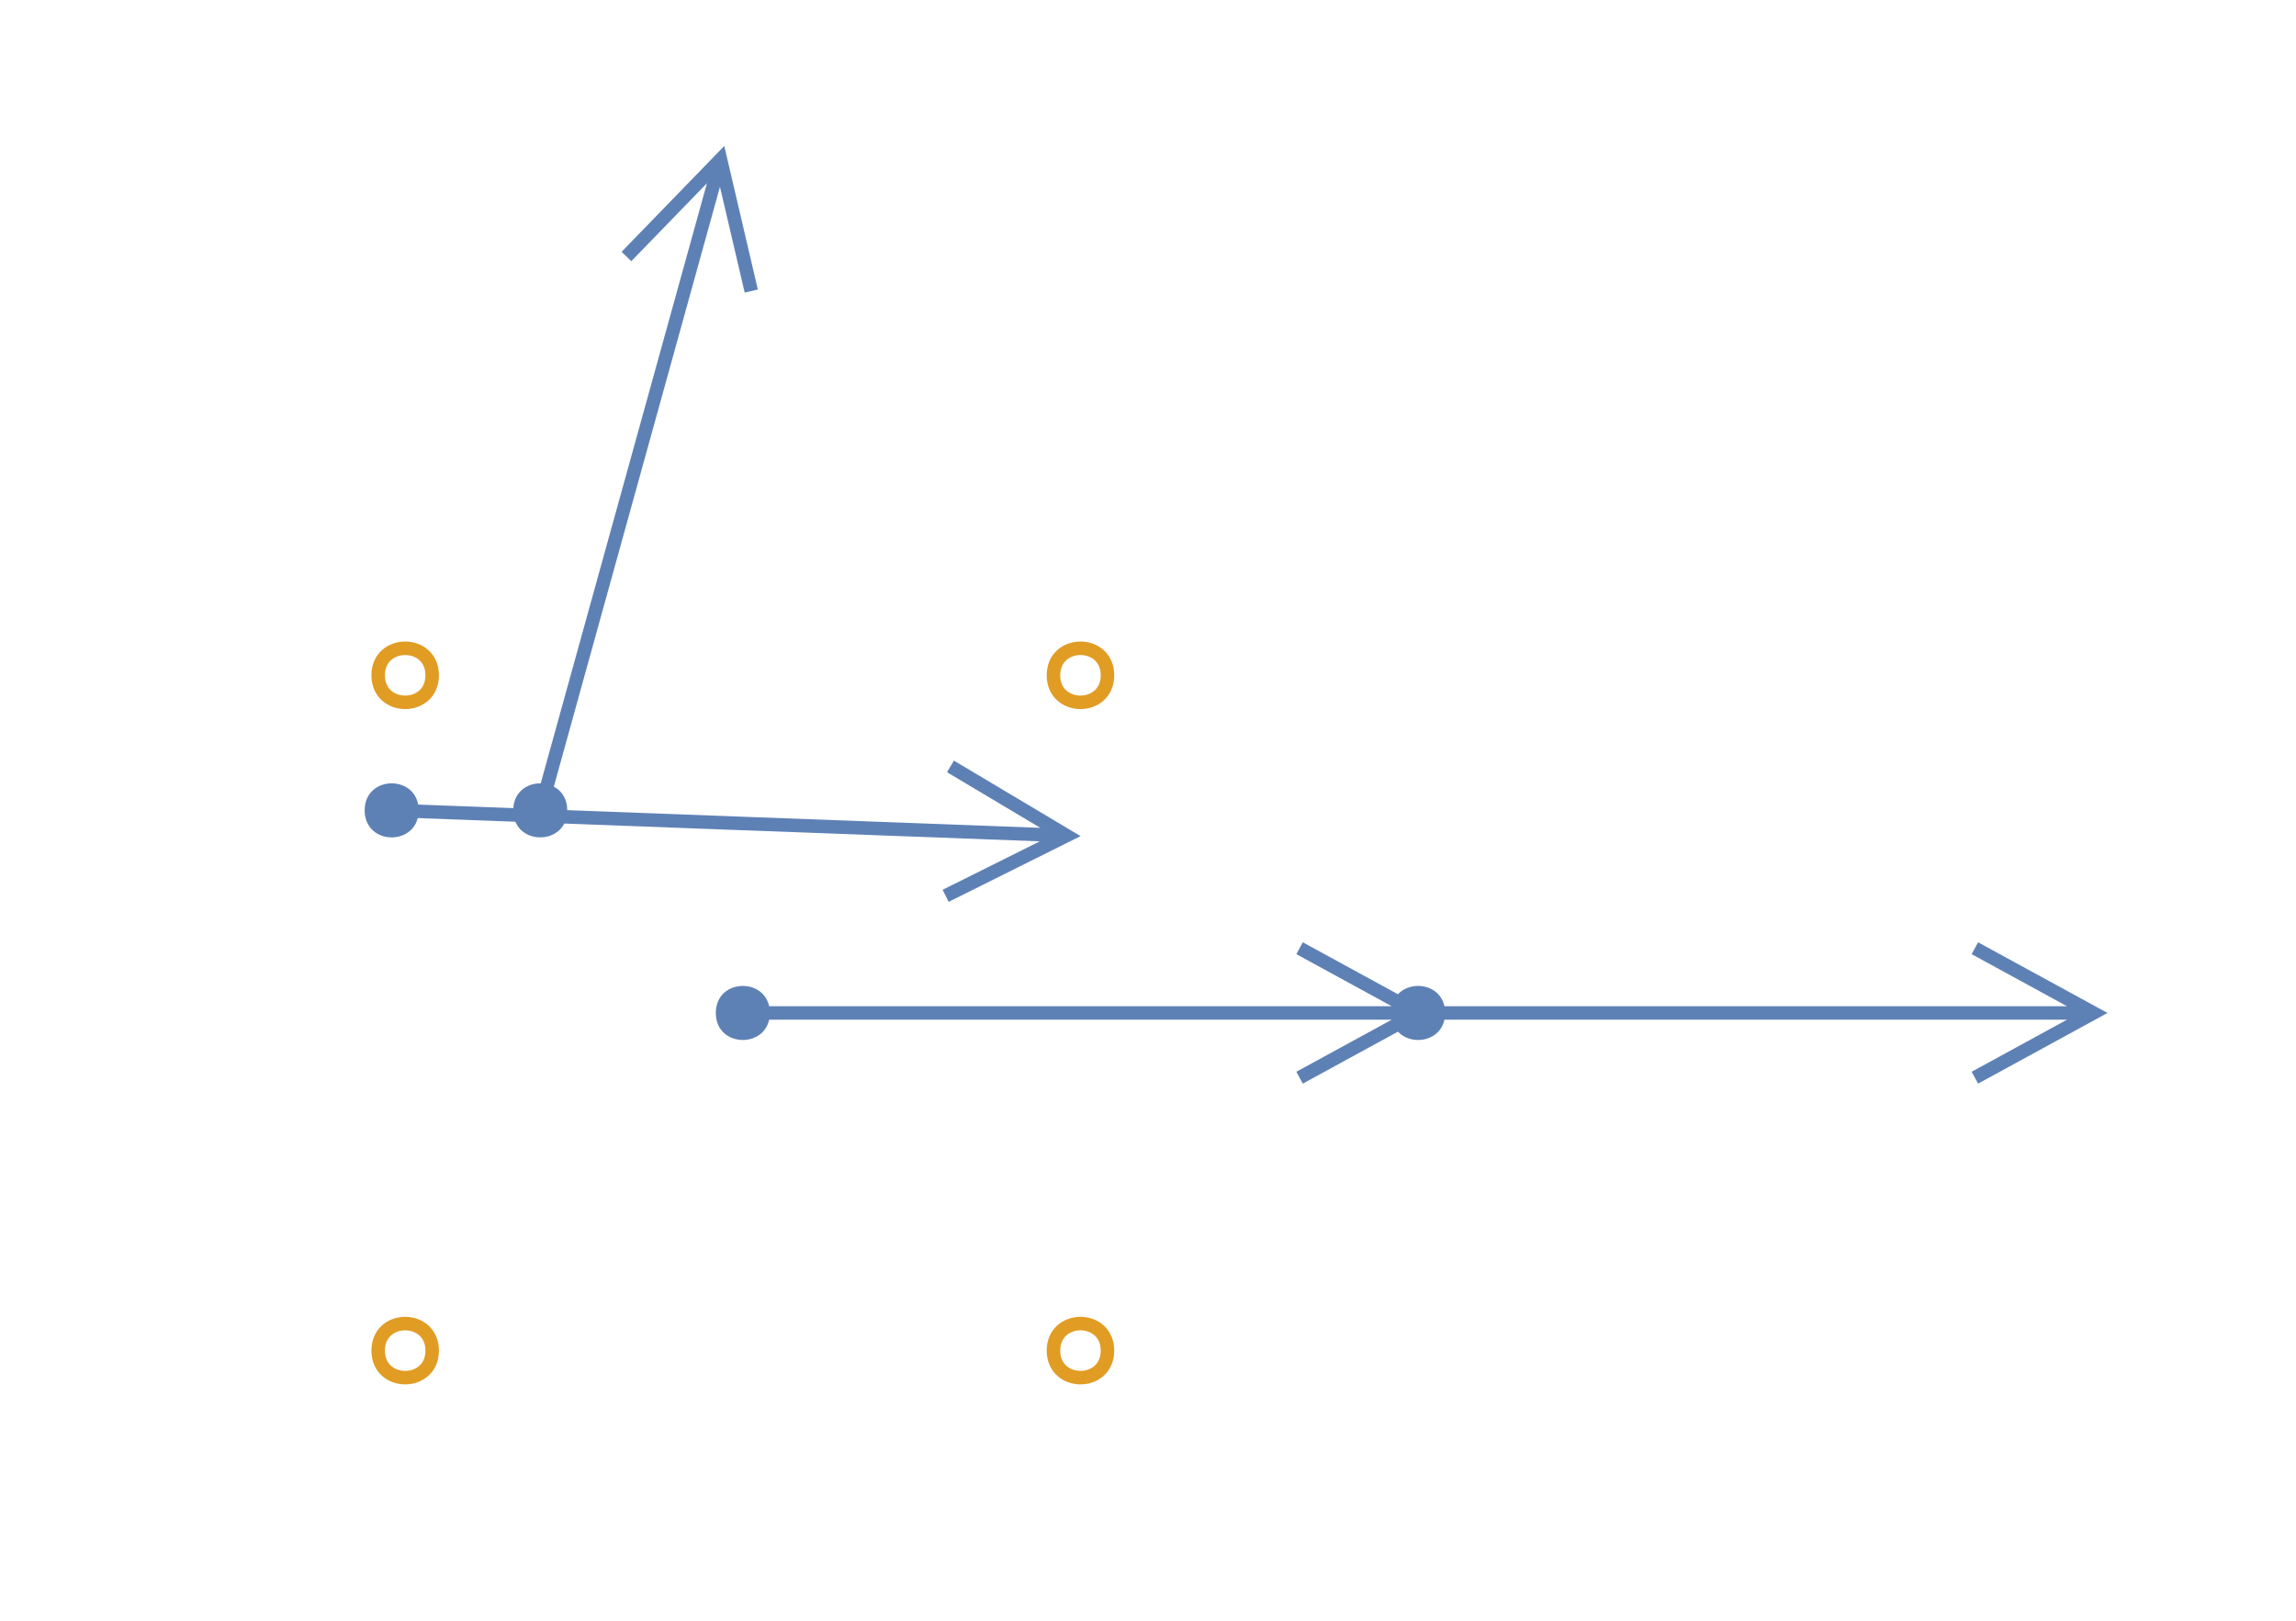
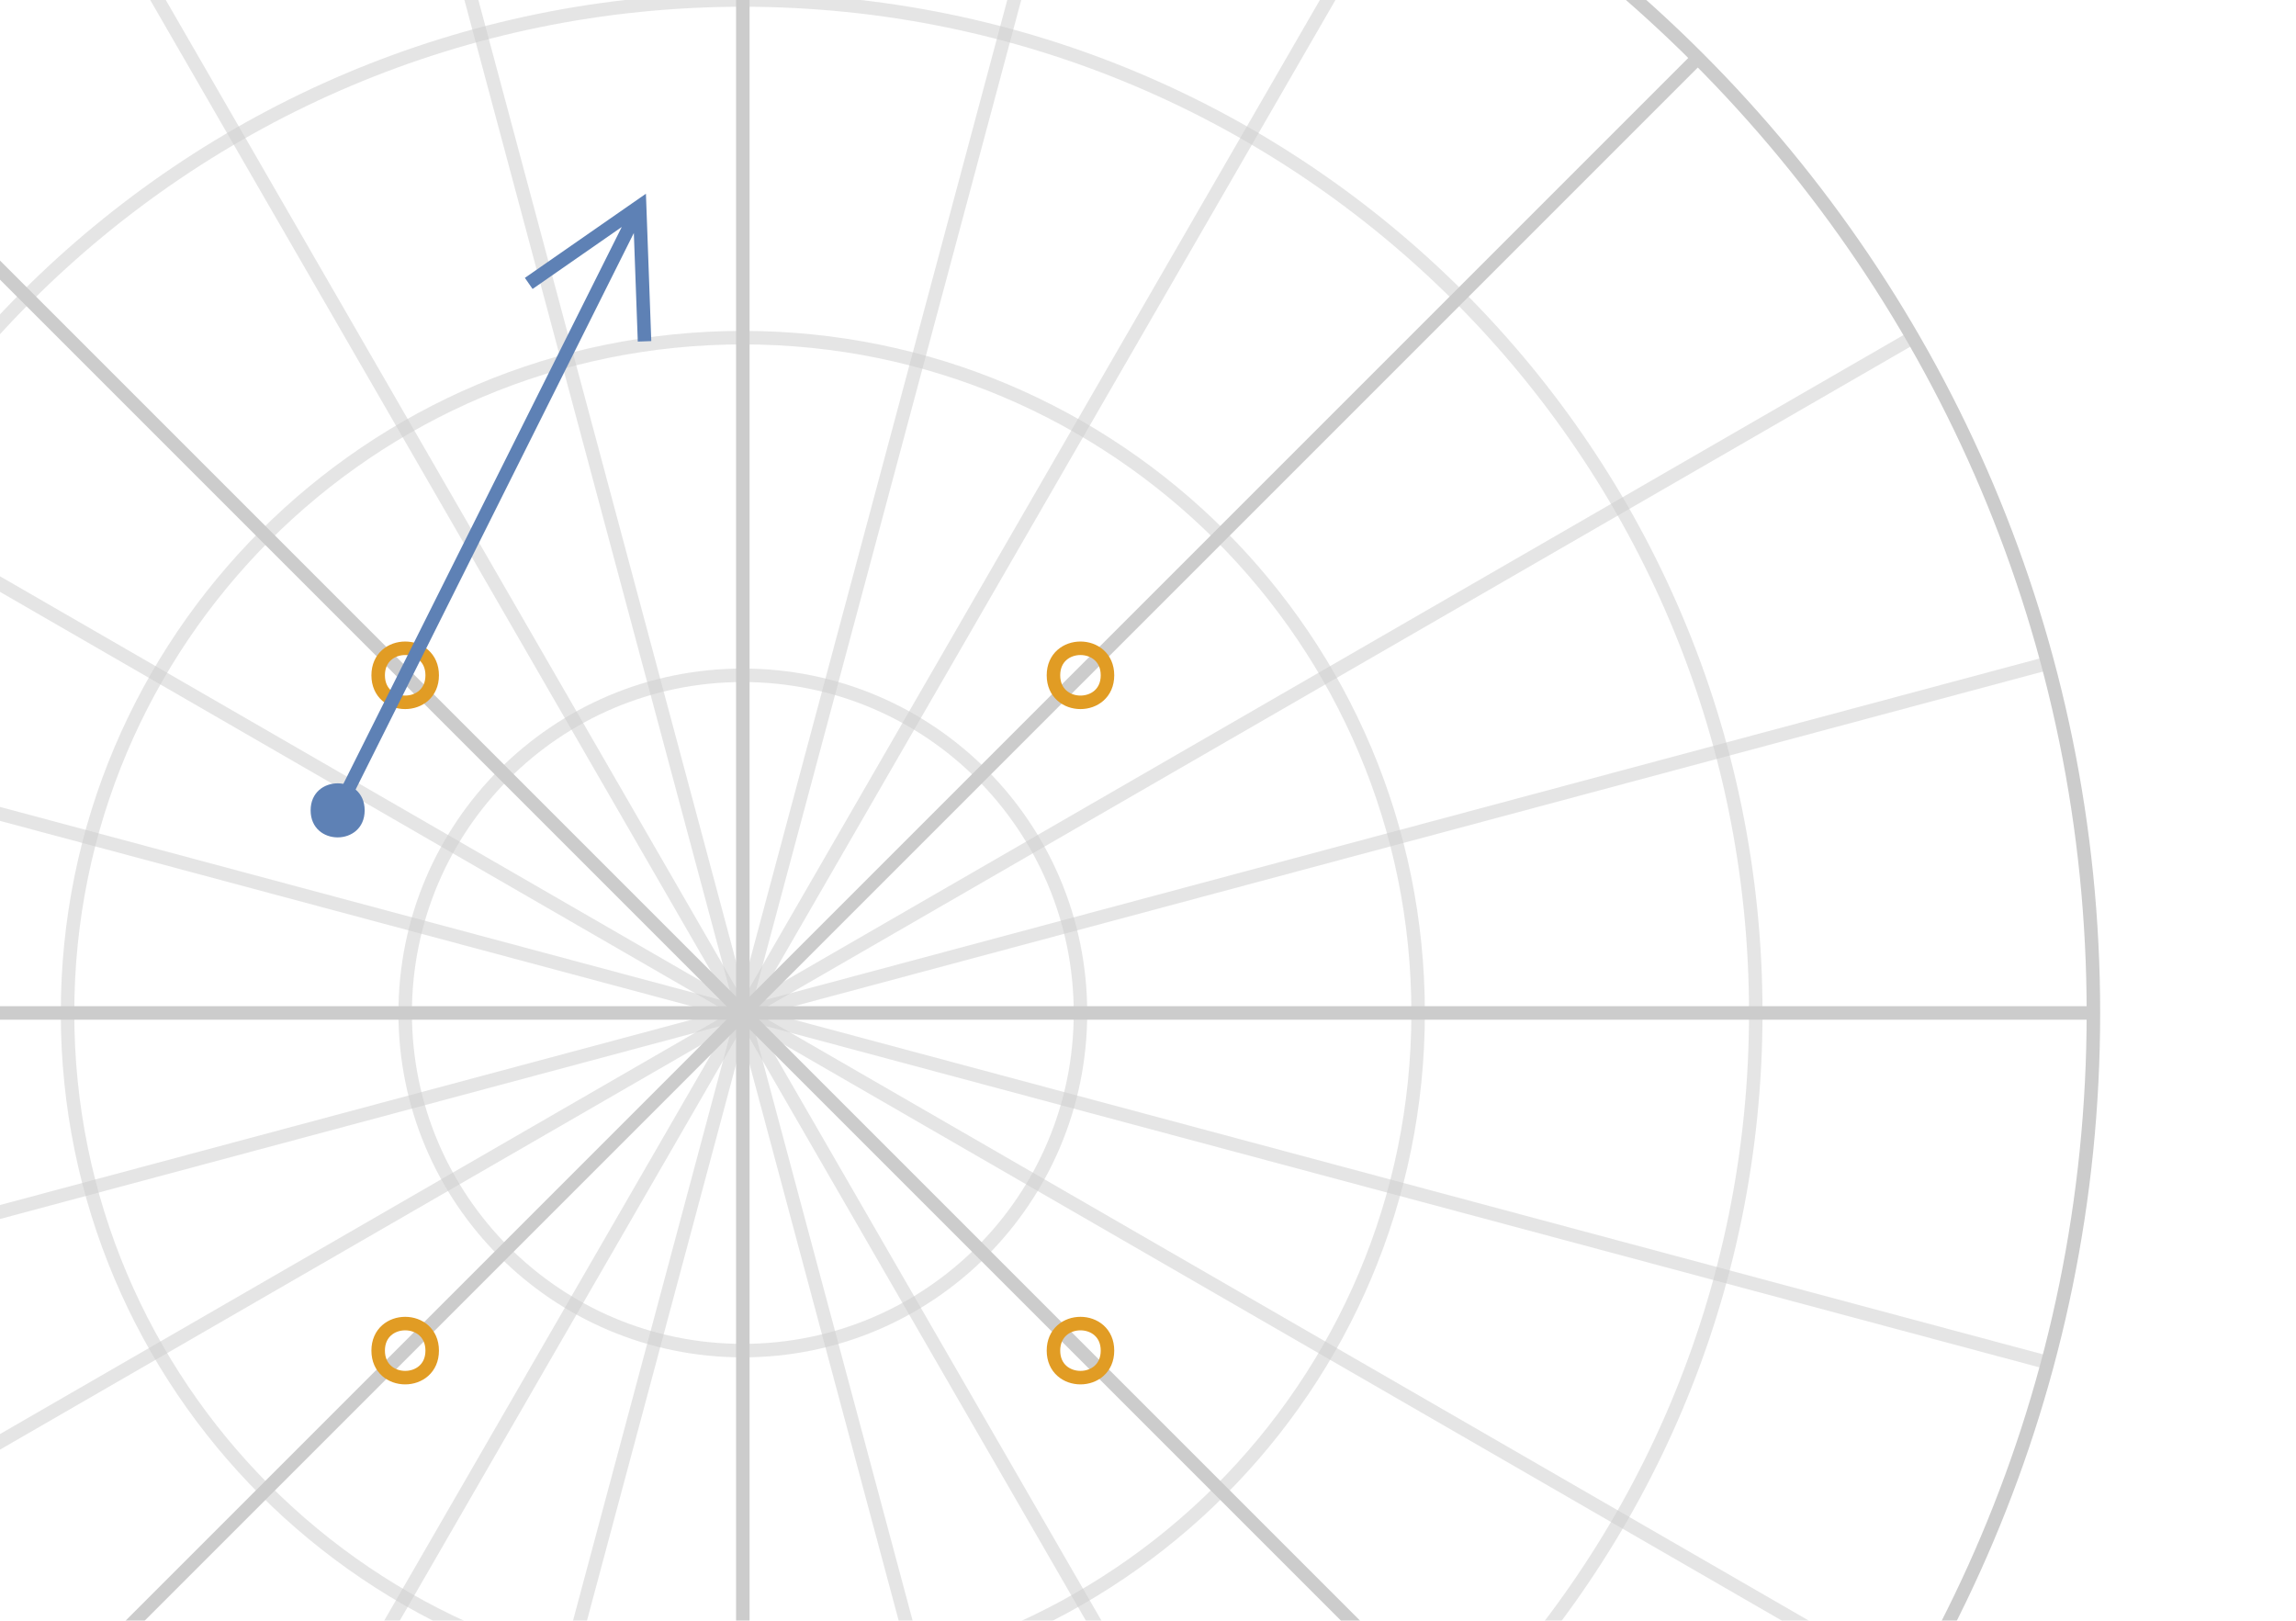
- <svg xmlns="http://www.w3.org/2000/svg" width="170pt" height="120pt" viewBox="0 0 170 120" version="1.1">
-   <g id="id1">
+ <svg xmlns="http://www.w3.org/2000/svg" xmlns:xlink="http://www.w3.org/1999/xlink" width="170pt" height="120pt" viewBox="0 0 170 120" version="1.1">
+   <defs>
+     <filter id="alpha" filterUnits="objectBoundingBox" x="0%" y="0%" width="100%" height="100%">
+       <feColorMatrix type="matrix" in="SourceGraphic" values="0 0 0 0 1 0 0 0 0 1 0 0 0 0 1 0 0 0 1 0" />
+     </filter>
+     <mask id="id1">
+       <g filter="url(#alpha)">
+         <rect x="0" y="0" width="170" height="120" style="fill:rgb(0%,0%,0%);fill-opacity:0.2;stroke:none;" />
+       </g>
+     </mask>
+     <clipPath id="id2">
+       <rect x="0" y="0" width="170" height="120" />
+     </clipPath>
+     <g id="id3" clip-path="url(#id2)">
+       <path style="fill:none;stroke-width:1;stroke-linecap:butt;stroke-linejoin:miter;stroke:rgb(0%,0%,0%);stroke-opacity:1;stroke-miterlimit:10;" d="M 125 25 C 125 80.227 80.227 125 25 125 C -30.227 125 -75 80.227 -75 25 C -75 -30.227 -30.227 -75 25 -75 C 80.227 -75 125 -30.227 125 25 " transform="matrix(1,0,0,1,30,50)" />
+       <path style="fill:none;stroke-width:1;stroke-linecap:butt;stroke-linejoin:miter;stroke:rgb(0%,0%,0%);stroke-opacity:1;stroke-miterlimit:10;" d="M 25 25 L 125 25 " transform="matrix(1,0,0,1,30,50)" />
+       <path style="fill:none;stroke-width:1;stroke-linecap:butt;stroke-linejoin:miter;stroke:rgb(0%,0%,0%);stroke-opacity:1;stroke-miterlimit:10;" d="M 25 25 L 95.711 95.711 " transform="matrix(1,0,0,1,30,50)" />
+       <path style="fill:none;stroke-width:1;stroke-linecap:butt;stroke-linejoin:miter;stroke:rgb(0%,0%,0%);stroke-opacity:1;stroke-miterlimit:10;" d="M 25 25 L 25 125 " transform="matrix(1,0,0,1,30,50)" />
+       <path style="fill:none;stroke-width:1;stroke-linecap:butt;stroke-linejoin:miter;stroke:rgb(0%,0%,0%);stroke-opacity:1;stroke-miterlimit:10;" d="M 25 25 L -45.711 95.711 " transform="matrix(1,0,0,1,30,50)" />
+       <path style="fill:none;stroke-width:1;stroke-linecap:butt;stroke-linejoin:miter;stroke:rgb(0%,0%,0%);stroke-opacity:1;stroke-miterlimit:10;" d="M 25 25 L -75 25 " transform="matrix(1,0,0,1,30,50)" />
+       <path style="fill:none;stroke-width:1;stroke-linecap:butt;stroke-linejoin:miter;stroke:rgb(0%,0%,0%);stroke-opacity:1;stroke-miterlimit:10;" d="M 25 25 L -45.711 -45.711 " transform="matrix(1,0,0,1,30,50)" />
+       <path style="fill:none;stroke-width:1;stroke-linecap:butt;stroke-linejoin:miter;stroke:rgb(0%,0%,0%);stroke-opacity:1;stroke-miterlimit:10;" d="M 25 25 L 25 -75 " transform="matrix(1,0,0,1,30,50)" />
+       <path style="fill:none;stroke-width:1;stroke-linecap:butt;stroke-linejoin:miter;stroke:rgb(0%,0%,0%);stroke-opacity:1;stroke-miterlimit:10;" d="M 25 25 L 95.711 -45.711 " transform="matrix(1,0,0,1,30,50)" />
+       <path style="fill:none;stroke-width:1;stroke-linecap:butt;stroke-linejoin:miter;stroke:rgb(0%,0%,0%);stroke-opacity:0.5;stroke-miterlimit:10;" d="M 50 25 C 50 38.809 38.809 50 25 50 C 11.191 50 0 38.809 0 25 C 0 11.191 11.191 0 25 0 C 38.809 0 50 11.191 50 25 " transform="matrix(1,0,0,1,30,50)" />
+       <path style="fill:none;stroke-width:1;stroke-linecap:butt;stroke-linejoin:miter;stroke:rgb(0%,0%,0%);stroke-opacity:0.5;stroke-miterlimit:10;" d="M 75 25 C 75 52.613 52.613 75 25 75 C -2.613 75 -25 52.613 -25 25 C -25 -2.613 -2.613 -25 25 -25 C 52.613 -25 75 -2.613 75 25 " transform="matrix(1,0,0,1,30,50)" />
+       <path style="fill:none;stroke-width:1;stroke-linecap:butt;stroke-linejoin:miter;stroke:rgb(0%,0%,0%);stroke-opacity:0.5;stroke-miterlimit:10;" d="M 100 25 C 100 66.422 66.422 100 25 100 C -16.422 100 -50 66.422 -50 25 C -50 -16.422 -16.422 -50 25 -50 C 66.422 -50 100 -16.422 100 25 " transform="matrix(1,0,0,1,30,50)" />
+       <path style="fill:none;stroke-width:1;stroke-linecap:butt;stroke-linejoin:miter;stroke:rgb(0%,0%,0%);stroke-opacity:0.5;stroke-miterlimit:10;" d="M 25 25 L 121.594 50.883 " transform="matrix(1,0,0,1,30,50)" />
+       <path style="fill:none;stroke-width:1;stroke-linecap:butt;stroke-linejoin:miter;stroke:rgb(0%,0%,0%);stroke-opacity:0.5;stroke-miterlimit:10;" d="M 25 25 L 111.602 75 " transform="matrix(1,0,0,1,30,50)" />
+       <path style="fill:none;stroke-width:1;stroke-linecap:butt;stroke-linejoin:miter;stroke:rgb(0%,0%,0%);stroke-opacity:0.5;stroke-miterlimit:10;" d="M 25 25 L 75 111.602 " transform="matrix(1,0,0,1,30,50)" />
+       <path style="fill:none;stroke-width:1;stroke-linecap:butt;stroke-linejoin:miter;stroke:rgb(0%,0%,0%);stroke-opacity:0.5;stroke-miterlimit:10;" d="M 25 25 L 50.883 121.594 " transform="matrix(1,0,0,1,30,50)" />
+       <path style="fill:none;stroke-width:1;stroke-linecap:butt;stroke-linejoin:miter;stroke:rgb(0%,0%,0%);stroke-opacity:0.5;stroke-miterlimit:10;" d="M 25 25 L -0.883 121.594 " transform="matrix(1,0,0,1,30,50)" />
+       <path style="fill:none;stroke-width:1;stroke-linecap:butt;stroke-linejoin:miter;stroke:rgb(0%,0%,0%);stroke-opacity:0.5;stroke-miterlimit:10;" d="M 25 25 L -25 111.602 " transform="matrix(1,0,0,1,30,50)" />
+       <path style="fill:none;stroke-width:1;stroke-linecap:butt;stroke-linejoin:miter;stroke:rgb(0%,0%,0%);stroke-opacity:0.5;stroke-miterlimit:10;" d="M 25 25 L -61.602 75 " transform="matrix(1,0,0,1,30,50)" />
+       <path style="fill:none;stroke-width:1;stroke-linecap:butt;stroke-linejoin:miter;stroke:rgb(0%,0%,0%);stroke-opacity:0.5;stroke-miterlimit:10;" d="M 25 25 L -71.594 50.883 " transform="matrix(1,0,0,1,30,50)" />
+       <path style="fill:none;stroke-width:1;stroke-linecap:butt;stroke-linejoin:miter;stroke:rgb(0%,0%,0%);stroke-opacity:0.5;stroke-miterlimit:10;" d="M 25 25 L -71.594 -0.883 " transform="matrix(1,0,0,1,30,50)" />
+       <path style="fill:none;stroke-width:1;stroke-linecap:butt;stroke-linejoin:miter;stroke:rgb(0%,0%,0%);stroke-opacity:0.5;stroke-miterlimit:10;" d="M 25 25 L -61.602 -25 " transform="matrix(1,0,0,1,30,50)" />
+       <path style="fill:none;stroke-width:1;stroke-linecap:butt;stroke-linejoin:miter;stroke:rgb(0%,0%,0%);stroke-opacity:0.5;stroke-miterlimit:10;" d="M 25 25 L -25 -61.602 " transform="matrix(1,0,0,1,30,50)" />
+       <path style="fill:none;stroke-width:1;stroke-linecap:butt;stroke-linejoin:miter;stroke:rgb(0%,0%,0%);stroke-opacity:0.5;stroke-miterlimit:10;" d="M 25 25 L -0.883 -71.594 " transform="matrix(1,0,0,1,30,50)" />
+       <path style="fill:none;stroke-width:1;stroke-linecap:butt;stroke-linejoin:miter;stroke:rgb(0%,0%,0%);stroke-opacity:0.5;stroke-miterlimit:10;" d="M 25 25 L 50.883 -71.594 " transform="matrix(1,0,0,1,30,50)" />
+       <path style="fill:none;stroke-width:1;stroke-linecap:butt;stroke-linejoin:miter;stroke:rgb(0%,0%,0%);stroke-opacity:0.5;stroke-miterlimit:10;" d="M 25 25 L 75 -61.602 " transform="matrix(1,0,0,1,30,50)" />
+       <path style="fill:none;stroke-width:1;stroke-linecap:butt;stroke-linejoin:miter;stroke:rgb(0%,0%,0%);stroke-opacity:0.5;stroke-miterlimit:10;" d="M 25 25 L 111.602 -25 " transform="matrix(1,0,0,1,30,50)" />
+       <path style="fill:none;stroke-width:1;stroke-linecap:butt;stroke-linejoin:miter;stroke:rgb(0%,0%,0%);stroke-opacity:0.5;stroke-miterlimit:10;" d="M 25 25 L 121.594 -0.883 " transform="matrix(1,0,0,1,30,50)" />
+     </g>
+   </defs>
+   <g id="id4">
+     <use xlink:href="#id3" mask="url(#id1)" />
    <path style="fill:none;stroke-width:1;stroke-linecap:butt;stroke-linejoin:miter;stroke:rgb(88.072%,61.104%,14.205%);stroke-opacity:1;stroke-miterlimit:10;" d="M 2 0 C 2 2.668 -2 2.668 -2 0 C -2 -2.668 2 -2.668 2 0 " transform="matrix(1,0,0,1,30,50)" />
    <path style="fill:none;stroke-width:1;stroke-linecap:butt;stroke-linejoin:miter;stroke:rgb(88.072%,61.104%,14.205%);stroke-opacity:1;stroke-miterlimit:10;" d="M 52 0 C 52 2.668 48 2.668 48 0 C 48 -2.668 52 -2.668 52 0 " transform="matrix(1,0,0,1,30,50)" />
    <path style="fill:none;stroke-width:1;stroke-linecap:butt;stroke-linejoin:miter;stroke:rgb(88.072%,61.104%,14.205%);stroke-opacity:1;stroke-miterlimit:10;" d="M 52 50 C 52 52.668 48 52.668 48 50 C 48 47.332 52 47.332 52 50 " transform="matrix(1,0,0,1,30,50)" />
    <path style="fill:none;stroke-width:1;stroke-linecap:butt;stroke-linejoin:miter;stroke:rgb(88.072%,61.104%,14.205%);stroke-opacity:1;stroke-miterlimit:10;" d="M 2 50 C 2 52.668 -2 52.668 -2 50 C -2 47.332 2 47.332 2 50 " transform="matrix(1,0,0,1,30,50)" />
-     <path style=" stroke:none;fill-rule:nonzero;fill:rgb(36.842%,50.678%,70.98%);fill-opacity:1;" d="M 31 60 C 31 62.668 27 62.668 27 60 C 27 57.332 31 57.332 31 60 " />
-     <path style="fill:none;stroke-width:1;stroke-linecap:butt;stroke-linejoin:miter;stroke:rgb(36.842%,50.678%,70.98%);stroke-opacity:1;stroke-miterlimit:10;" d="M -1 10 L 48.965 11.867 M 40.375 6.746 L 48.965 11.867 L 40.016 16.328 " transform="matrix(1,0,0,1,30,50)" />
-     <path style=" stroke:none;fill-rule:nonzero;fill:rgb(36.842%,50.678%,70.98%);fill-opacity:1;" d="M 57 75 C 57 77.668 53 77.668 53 75 C 53 72.332 57 72.332 57 75 " />
-     <path style="fill:none;stroke-width:1;stroke-linecap:butt;stroke-linejoin:miter;stroke:rgb(36.842%,50.678%,70.98%);stroke-opacity:1;stroke-miterlimit:10;" d="M 25 25 L 75 25 M 66.223 20.207 L 75 25 L 66.223 29.793 " transform="matrix(1,0,0,1,30,50)" />
-     <path style=" stroke:none;fill-rule:nonzero;fill:rgb(36.842%,50.678%,70.98%);fill-opacity:1;" d="M 42 60 C 42 62.668 38 62.668 38 60 C 38 57.332 42 57.332 42 60 " />
-     <path style="fill:none;stroke-width:1;stroke-linecap:butt;stroke-linejoin:miter;stroke:rgb(36.842%,50.678%,70.98%);stroke-opacity:1;stroke-miterlimit:10;" d="M 10 10 L 23.348 -38.188 M 16.383 -31.008 L 23.348 -38.188 L 25.625 -28.449 " transform="matrix(1,0,0,1,30,50)" />
-     <path style=" stroke:none;fill-rule:nonzero;fill:rgb(36.842%,50.678%,70.98%);fill-opacity:1;" d="M 107 75 C 107 77.668 103 77.668 103 75 C 103 72.332 107 72.332 107 75 " />
-     <path style="fill:none;stroke-width:1;stroke-linecap:butt;stroke-linejoin:miter;stroke:rgb(36.842%,50.678%,70.98%);stroke-opacity:1;stroke-miterlimit:10;" d="M 75 25 L 125 25 M 116.223 20.207 L 125 25 L 116.223 29.793 " transform="matrix(1,0,0,1,30,50)" />
+     <path style=" stroke:none;fill-rule:nonzero;fill:rgb(36.842%,50.678%,70.98%);fill-opacity:1;" d="M 27 60 C 27 62.668 23 62.668 23 60 C 23 57.332 27 57.332 27 60 " />
+     <path style="fill:none;stroke-width:1;stroke-linecap:butt;stroke-linejoin:miter;stroke:rgb(36.842%,50.678%,70.98%);stroke-opacity:1;stroke-miterlimit:10;" d="M -5 10 L 17.359 -34.723 M 9.148 -29.016 L 17.359 -34.723 L 17.723 -24.727 " transform="matrix(1,0,0,1,30,50)" />
  </g>
</svg>
